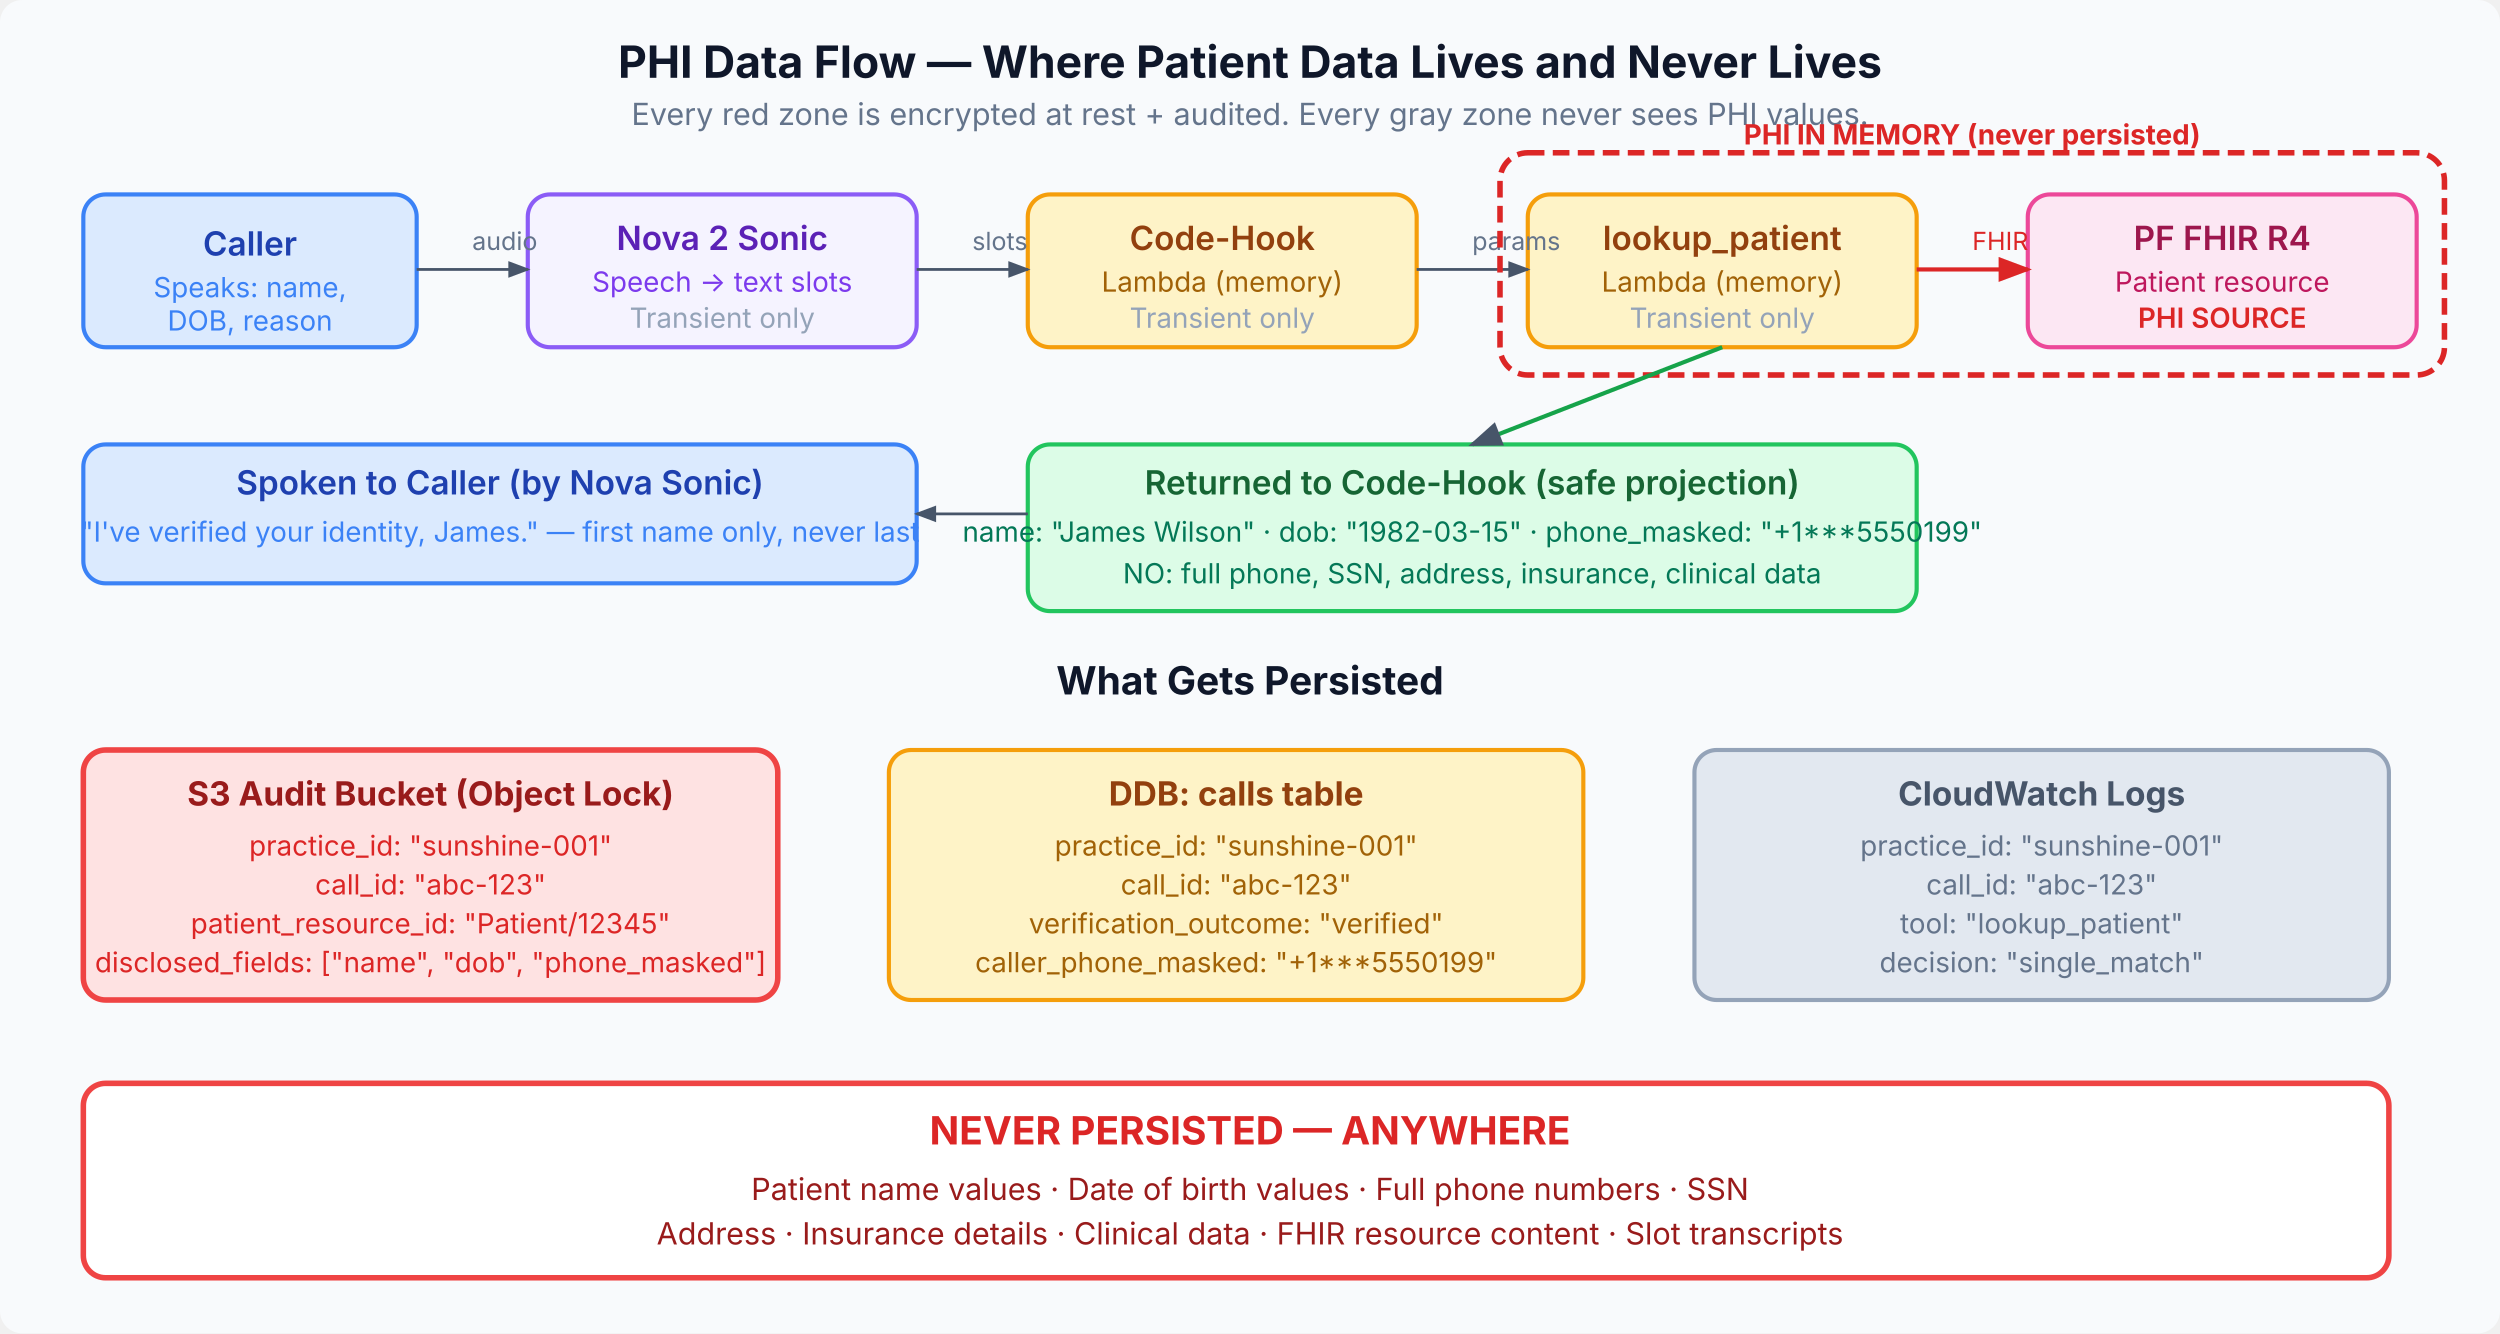
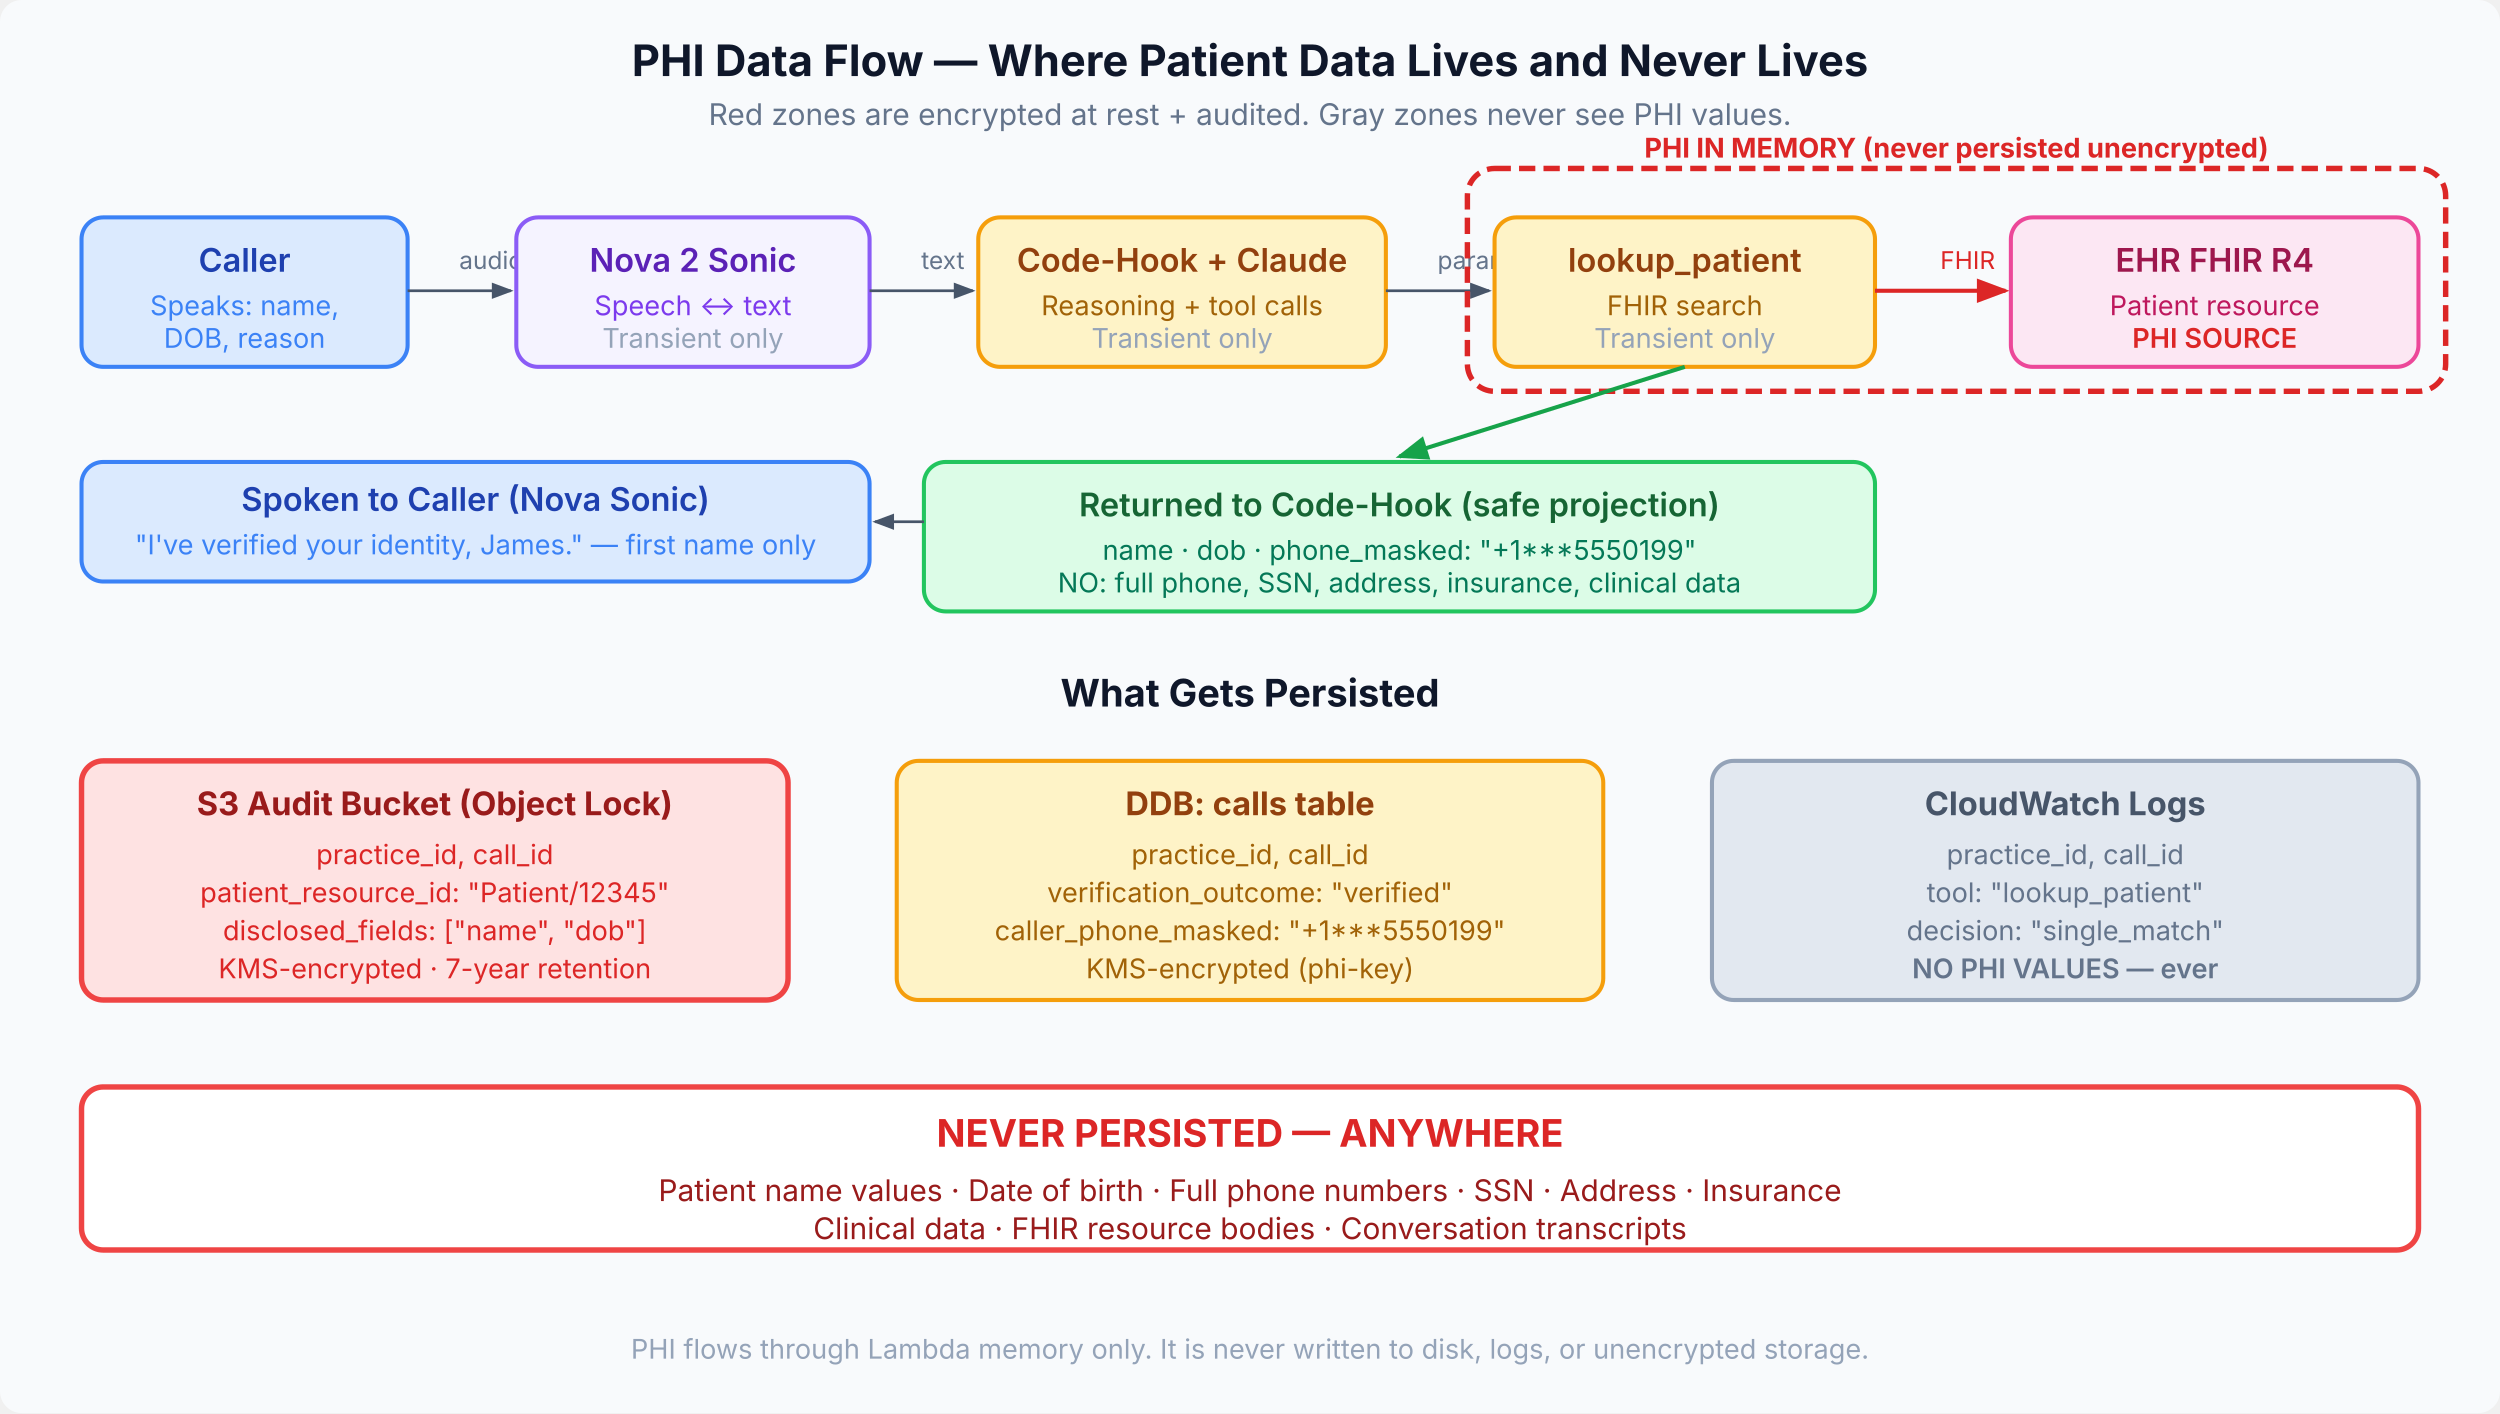
- <svg xmlns="http://www.w3.org/2000/svg" viewBox="0 0 900 480" font-family="Inter, -apple-system, sans-serif" font-size="12">
+ <svg xmlns="http://www.w3.org/2000/svg" viewBox="0 0 920 520" font-family="Inter, -apple-system, sans-serif" font-size="12">
  <defs>
    <marker id="ar" markerWidth="8" markerHeight="6" refX="7" refY="3" orient="auto">
      <polygon points="0 0, 8 3, 0 6" fill="#475569" />
    </marker>
    <marker id="ar-red" markerWidth="8" markerHeight="6" refX="7" refY="3" orient="auto">
      <polygon points="0 0, 8 3, 0 6" fill="#dc2626" />
    </marker>
+     <marker id="ar-green" markerWidth="8" markerHeight="6" refX="7" refY="3" orient="auto">
+       <polygon points="0 0, 8 3, 0 6" fill="#16a34a" />
+     </marker>
  </defs>
-   <rect width="900" height="480" fill="#f8fafc" rx="8" />
-   <text x="450" y="28" text-anchor="middle" font-size="16" font-weight="700" fill="#0f172a">PHI Data Flow — Where Patient Data Lives and Never Lives</text>
-   <text x="450" y="45" text-anchor="middle" font-size="11" fill="#64748b">Every red zone is encrypted at rest + audited. Every gray zone never sees PHI values.</text>
-   <rect x="30" y="70" width="120" height="55" rx="8" fill="#dbeafe" stroke="#3b82f6" stroke-width="1.5" />
-   <text x="90" y="92" text-anchor="middle" font-weight="600" fill="#1e40af">Caller</text>
-   <text x="90" y="107" text-anchor="middle" font-size="10" fill="#3b82f6">Speaks: name,</text>
-   <text x="90" y="119" text-anchor="middle" font-size="10" fill="#3b82f6">DOB, reason</text>
-   <rect x="190" y="70" width="140" height="55" rx="8" fill="#f5f3ff" stroke="#8b5cf6" stroke-width="1.5" />
-   <text x="260" y="90" text-anchor="middle" font-weight="600" fill="#5b21b6">Nova 2 Sonic</text>
-   <text x="260" y="105" text-anchor="middle" font-size="10" fill="#7c3aed">Speech → text slots</text>
-   <text x="260" y="118" text-anchor="middle" font-size="10" fill="#94a3b8">Transient only</text>
-   <line x1="150" y1="97" x2="190" y2="97" stroke="#475569" stroke-width="1" marker-end="url(#ar)" />
-   <text x="170" y="90" font-size="9" fill="#64748b">audio</text>
-   <rect x="370" y="70" width="140" height="55" rx="8" fill="#fef3c7" stroke="#f59e0b" stroke-width="1.5" />
-   <text x="440" y="90" text-anchor="middle" font-weight="600" fill="#92400e">Code-Hook</text>
-   <text x="440" y="105" text-anchor="middle" font-size="10" fill="#a16207">Lambda (memory)</text>
-   <text x="440" y="118" text-anchor="middle" font-size="10" fill="#94a3b8">Transient only</text>
-   <line x1="330" y1="97" x2="370" y2="97" stroke="#475569" stroke-width="1" marker-end="url(#ar)" />
-   <text x="350" y="90" font-size="9" fill="#64748b">slots</text>
-   <rect x="550" y="70" width="140" height="55" rx="8" fill="#fef3c7" stroke="#f59e0b" stroke-width="1.5" />
-   <text x="620" y="90" text-anchor="middle" font-weight="600" fill="#92400e">lookup_patient</text>
-   <text x="620" y="105" text-anchor="middle" font-size="10" fill="#a16207">Lambda (memory)</text>
-   <text x="620" y="118" text-anchor="middle" font-size="10" fill="#94a3b8">Transient only</text>
-   <line x1="510" y1="97" x2="550" y2="97" stroke="#475569" stroke-width="1" marker-end="url(#ar)" />
-   <text x="530" y="90" font-size="9" fill="#64748b">params</text>
-   <rect x="730" y="70" width="140" height="55" rx="8" fill="#fce7f3" stroke="#ec4899" stroke-width="1.5" />
-   <text x="800" y="90" text-anchor="middle" font-weight="600" fill="#9d174d">PF FHIR R4</text>
-   <text x="800" y="105" text-anchor="middle" font-size="10" fill="#be185d">Patient resource</text>
-   <text x="800" y="118" text-anchor="middle" font-size="10" fill="#dc2626" font-weight="600">PHI SOURCE</text>
-   <line x1="690" y1="97" x2="730" y2="97" stroke="#dc2626" stroke-width="1.5" marker-end="url(#ar-red)" />
-   <text x="710" y="90" font-size="9" fill="#dc2626">FHIR</text>
-   <rect x="540" y="55" width="340" height="80" rx="10" fill="none" stroke="#dc2626" stroke-width="2" stroke-dasharray="6,3" />
-   <text x="710" y="52" text-anchor="middle" font-size="10" font-weight="700" fill="#dc2626">PHI IN MEMORY (never persisted)</text>
-   <rect x="370" y="160" width="320" height="60" rx="8" fill="#dcfce7" stroke="#22c55e" stroke-width="1.5" />
-   <text x="530" y="178" text-anchor="middle" font-weight="600" fill="#166534">Returned to Code-Hook (safe projection)</text>
-   <text x="530" y="195" text-anchor="middle" font-size="10" fill="#047857">name: "James Wilson" · dob: "1982-03-15" · phone_masked: "+1***5550199"</text>
-   <text x="530" y="210" text-anchor="middle" font-size="10" fill="#047857">NO: full phone, SSN, address, insurance, clinical data</text>
-   <line x1="620" y1="125" x2="530" y2="160" stroke="#16a34a" stroke-width="1.5" marker-end="url(#ar)" />
-   <rect x="30" y="160" width="300" height="50" rx="8" fill="#dbeafe" stroke="#3b82f6" stroke-width="1.5" />
-   <text x="180" y="178" text-anchor="middle" font-weight="600" fill="#1e40af">Spoken to Caller (by Nova Sonic)</text>
-   <text x="180" y="195" text-anchor="middle" font-size="10" fill="#3b82f6">"I've verified your identity, James." — first name only, never last</text>
-   <line x1="370" y1="185" x2="330" y2="185" stroke="#475569" stroke-width="1" marker-end="url(#ar)" />
-   <text x="450" y="250" text-anchor="middle" font-size="14" font-weight="700" fill="#0f172a">What Gets Persisted</text>
-   <rect x="30" y="270" width="250" height="90" rx="8" fill="#fee2e2" stroke="#ef4444" stroke-width="2" />
-   <text x="155" y="290" text-anchor="middle" font-weight="700" fill="#991b1b">S3 Audit Bucket (Object Lock)</text>
-   <text x="155" y="308" text-anchor="middle" font-size="10" fill="#dc2626">practice_id: "sunshine-001"</text>
-   <text x="155" y="322" text-anchor="middle" font-size="10" fill="#dc2626">call_id: "abc-123"</text>
-   <text x="155" y="336" text-anchor="middle" font-size="10" fill="#dc2626">patient_resource_id: "Patient/12345"</text>
-   <text x="155" y="350" text-anchor="middle" font-size="10" fill="#dc2626">disclosed_fields: ["name", "dob", "phone_masked"]</text>
-   <rect x="320" y="270" width="250" height="90" rx="8" fill="#fef3c7" stroke="#f59e0b" stroke-width="1.5" />
-   <text x="445" y="290" text-anchor="middle" font-weight="700" fill="#92400e">DDB: calls table</text>
-   <text x="445" y="308" text-anchor="middle" font-size="10" fill="#a16207">practice_id: "sunshine-001"</text>
-   <text x="445" y="322" text-anchor="middle" font-size="10" fill="#a16207">call_id: "abc-123"</text>
-   <text x="445" y="336" text-anchor="middle" font-size="10" fill="#a16207">verification_outcome: "verified"</text>
-   <text x="445" y="350" text-anchor="middle" font-size="10" fill="#a16207">caller_phone_masked: "+1***5550199"</text>
-   <rect x="610" y="270" width="250" height="90" rx="8" fill="#e2e8f0" stroke="#94a3b8" stroke-width="1.5" />
-   <text x="735" y="290" text-anchor="middle" font-weight="700" fill="#475569">CloudWatch Logs</text>
-   <text x="735" y="308" text-anchor="middle" font-size="10" fill="#64748b">practice_id: "sunshine-001"</text>
-   <text x="735" y="322" text-anchor="middle" font-size="10" fill="#64748b">call_id: "abc-123"</text>
-   <text x="735" y="336" text-anchor="middle" font-size="10" fill="#64748b">tool: "lookup_patient"</text>
-   <text x="735" y="350" text-anchor="middle" font-size="10" fill="#64748b">decision: "single_match"</text>
-   <rect x="30" y="390" width="830" height="70" rx="8" fill="#fff" stroke="#ef4444" stroke-width="2" />
-   <text x="450" y="412" text-anchor="middle" font-weight="700" font-size="14" fill="#dc2626">NEVER PERSISTED — ANYWHERE</text>
-   <text x="450" y="432" text-anchor="middle" font-size="11" fill="#991b1b">Patient name values · Date of birth values · Full phone numbers · SSN</text>
-   <text x="450" y="448" text-anchor="middle" font-size="11" fill="#991b1b">Address · Insurance details · Clinical data · FHIR resource content · Slot transcripts</text>
+   <rect width="920" height="520" fill="#f8fafc" rx="8" />
+   <text x="460" y="28" text-anchor="middle" font-size="16" font-weight="700" fill="#0f172a">PHI Data Flow — Where Patient Data Lives and Never Lives</text>
+   <text x="460" y="46" text-anchor="middle" font-size="11" fill="#64748b">Red zones are encrypted at rest + audited. Gray zones never see PHI values.</text>
+   <rect x="30" y="80" width="120" height="55" rx="8" fill="#dbeafe" stroke="#3b82f6" stroke-width="1.5" />
+   <text x="90" y="100" text-anchor="middle" font-weight="600" fill="#1e40af">Caller</text>
+   <text x="90" y="116" text-anchor="middle" font-size="10" fill="#3b82f6">Speaks: name,</text>
+   <text x="90" y="128" text-anchor="middle" font-size="10" fill="#3b82f6">DOB, reason</text>
+   <line x1="150" y1="107" x2="188" y2="107" stroke="#475569" stroke-width="1" marker-end="url(#ar)" />
+   <text x="169" y="99" font-size="9" fill="#64748b">audio</text>
+   <rect x="190" y="80" width="130" height="55" rx="8" fill="#f5f3ff" stroke="#8b5cf6" stroke-width="1.5" />
+   <text x="255" y="100" text-anchor="middle" font-weight="600" fill="#5b21b6">Nova 2 Sonic</text>
+   <text x="255" y="116" text-anchor="middle" font-size="10" fill="#7c3aed">Speech ↔ text</text>
+   <text x="255" y="128" text-anchor="middle" font-size="10" fill="#94a3b8">Transient only</text>
+   <line x1="320" y1="107" x2="358" y2="107" stroke="#475569" stroke-width="1" marker-end="url(#ar)" />
+   <text x="339" y="99" font-size="9" fill="#64748b">text</text>
+   <rect x="360" y="80" width="150" height="55" rx="8" fill="#fef3c7" stroke="#f59e0b" stroke-width="1.5" />
+   <text x="435" y="100" text-anchor="middle" font-weight="600" fill="#92400e">Code-Hook + Claude</text>
+   <text x="435" y="116" text-anchor="middle" font-size="10" fill="#a16207">Reasoning + tool calls</text>
+   <text x="435" y="128" text-anchor="middle" font-size="10" fill="#94a3b8">Transient only</text>
+   <line x1="510" y1="107" x2="548" y2="107" stroke="#475569" stroke-width="1" marker-end="url(#ar)" />
+   <text x="529" y="99" font-size="9" fill="#64748b">params</text>
+   <rect x="550" y="80" width="140" height="55" rx="8" fill="#fef3c7" stroke="#f59e0b" stroke-width="1.5" />
+   <text x="620" y="100" text-anchor="middle" font-weight="600" fill="#92400e">lookup_patient</text>
+   <text x="620" y="116" text-anchor="middle" font-size="10" fill="#a16207">FHIR search</text>
+   <text x="620" y="128" text-anchor="middle" font-size="10" fill="#94a3b8">Transient only</text>
+   <line x1="690" y1="107" x2="738" y2="107" stroke="#dc2626" stroke-width="1.5" marker-end="url(#ar-red)" />
+   <text x="714" y="99" font-size="9" fill="#dc2626">FHIR</text>
+   <rect x="740" y="80" width="150" height="55" rx="8" fill="#fce7f3" stroke="#ec4899" stroke-width="1.5" />
+   <text x="815" y="100" text-anchor="middle" font-weight="600" fill="#9d174d">EHR FHIR R4</text>
+   <text x="815" y="116" text-anchor="middle" font-size="10" fill="#be185d">Patient resource</text>
+   <text x="815" y="128" text-anchor="middle" font-size="10" fill="#dc2626" font-weight="600">PHI SOURCE</text>
+   <rect x="540" y="62" width="360" height="82" rx="10" fill="none" stroke="#dc2626" stroke-width="2" stroke-dasharray="6,3" />
+   <text x="720" y="58" text-anchor="middle" font-size="10" font-weight="700" fill="#dc2626">PHI IN MEMORY (never persisted unencrypted)</text>
+   <rect x="340" y="170" width="350" height="55" rx="8" fill="#dcfce7" stroke="#22c55e" stroke-width="1.5" />
+   <text x="515" y="190" text-anchor="middle" font-weight="600" fill="#166534">Returned to Code-Hook (safe projection)</text>
+   <text x="515" y="206" text-anchor="middle" font-size="10" fill="#047857">name · dob · phone_masked: "+1***5550199"</text>
+   <text x="515" y="218" text-anchor="middle" font-size="10" fill="#047857">NO: full phone, SSN, address, insurance, clinical data</text>
+   <line x1="620" y1="135" x2="515" y2="168" stroke="#16a34a" stroke-width="1.5" marker-end="url(#ar-green)" />
+   <rect x="30" y="170" width="290" height="44" rx="8" fill="#dbeafe" stroke="#3b82f6" stroke-width="1.5" />
+   <text x="175" y="188" text-anchor="middle" font-weight="600" fill="#1e40af">Spoken to Caller (Nova Sonic)</text>
+   <text x="175" y="204" text-anchor="middle" font-size="10" fill="#3b82f6">"I've verified your identity, James." — first name only</text>
+   <line x1="340" y1="192" x2="322" y2="192" stroke="#475569" stroke-width="1" marker-end="url(#ar)" />
+   <text x="460" y="260" text-anchor="middle" font-size="14" font-weight="700" fill="#0f172a">What Gets Persisted</text>
+   <rect x="30" y="280" width="260" height="88" rx="8" fill="#fee2e2" stroke="#ef4444" stroke-width="2" />
+   <text x="160" y="300" text-anchor="middle" font-weight="700" fill="#991b1b">S3 Audit Bucket (Object Lock)</text>
+   <text x="160" y="318" text-anchor="middle" font-size="10" fill="#dc2626">practice_id, call_id</text>
+   <text x="160" y="332" text-anchor="middle" font-size="10" fill="#dc2626">patient_resource_id: "Patient/12345"</text>
+   <text x="160" y="346" text-anchor="middle" font-size="10" fill="#dc2626">disclosed_fields: ["name", "dob"]</text>
+   <text x="160" y="360" text-anchor="middle" font-size="10" fill="#dc2626">KMS-encrypted · 7-year retention</text>
+   <rect x="330" y="280" width="260" height="88" rx="8" fill="#fef3c7" stroke="#f59e0b" stroke-width="1.5" />
+   <text x="460" y="300" text-anchor="middle" font-weight="700" fill="#92400e">DDB: calls table</text>
+   <text x="460" y="318" text-anchor="middle" font-size="10" fill="#a16207">practice_id, call_id</text>
+   <text x="460" y="332" text-anchor="middle" font-size="10" fill="#a16207">verification_outcome: "verified"</text>
+   <text x="460" y="346" text-anchor="middle" font-size="10" fill="#a16207">caller_phone_masked: "+1***5550199"</text>
+   <text x="460" y="360" text-anchor="middle" font-size="10" fill="#a16207">KMS-encrypted (phi-key)</text>
+   <rect x="630" y="280" width="260" height="88" rx="8" fill="#e2e8f0" stroke="#94a3b8" stroke-width="1.5" />
+   <text x="760" y="300" text-anchor="middle" font-weight="700" fill="#475569">CloudWatch Logs</text>
+   <text x="760" y="318" text-anchor="middle" font-size="10" fill="#64748b">practice_id, call_id</text>
+   <text x="760" y="332" text-anchor="middle" font-size="10" fill="#64748b">tool: "lookup_patient"</text>
+   <text x="760" y="346" text-anchor="middle" font-size="10" fill="#64748b">decision: "single_match"</text>
+   <text x="760" y="360" text-anchor="middle" font-size="10" fill="#64748b" font-weight="600">NO PHI VALUES — ever</text>
+   <rect x="30" y="400" width="860" height="60" rx="8" fill="#fff" stroke="#ef4444" stroke-width="2" />
+   <text x="460" y="422" text-anchor="middle" font-weight="700" font-size="14" fill="#dc2626">NEVER PERSISTED — ANYWHERE</text>
+   <text x="460" y="442" text-anchor="middle" font-size="11" fill="#991b1b">Patient name values · Date of birth · Full phone numbers · SSN · Address · Insurance</text>
+   <text x="460" y="456" text-anchor="middle" font-size="11" fill="#991b1b">Clinical data · FHIR resource bodies · Conversation transcripts</text>
+   <text x="460" y="500" text-anchor="middle" font-size="10" fill="#94a3b8">PHI flows through Lambda memory only. It is never written to disk, logs, or unencrypted storage.</text>
</svg>
